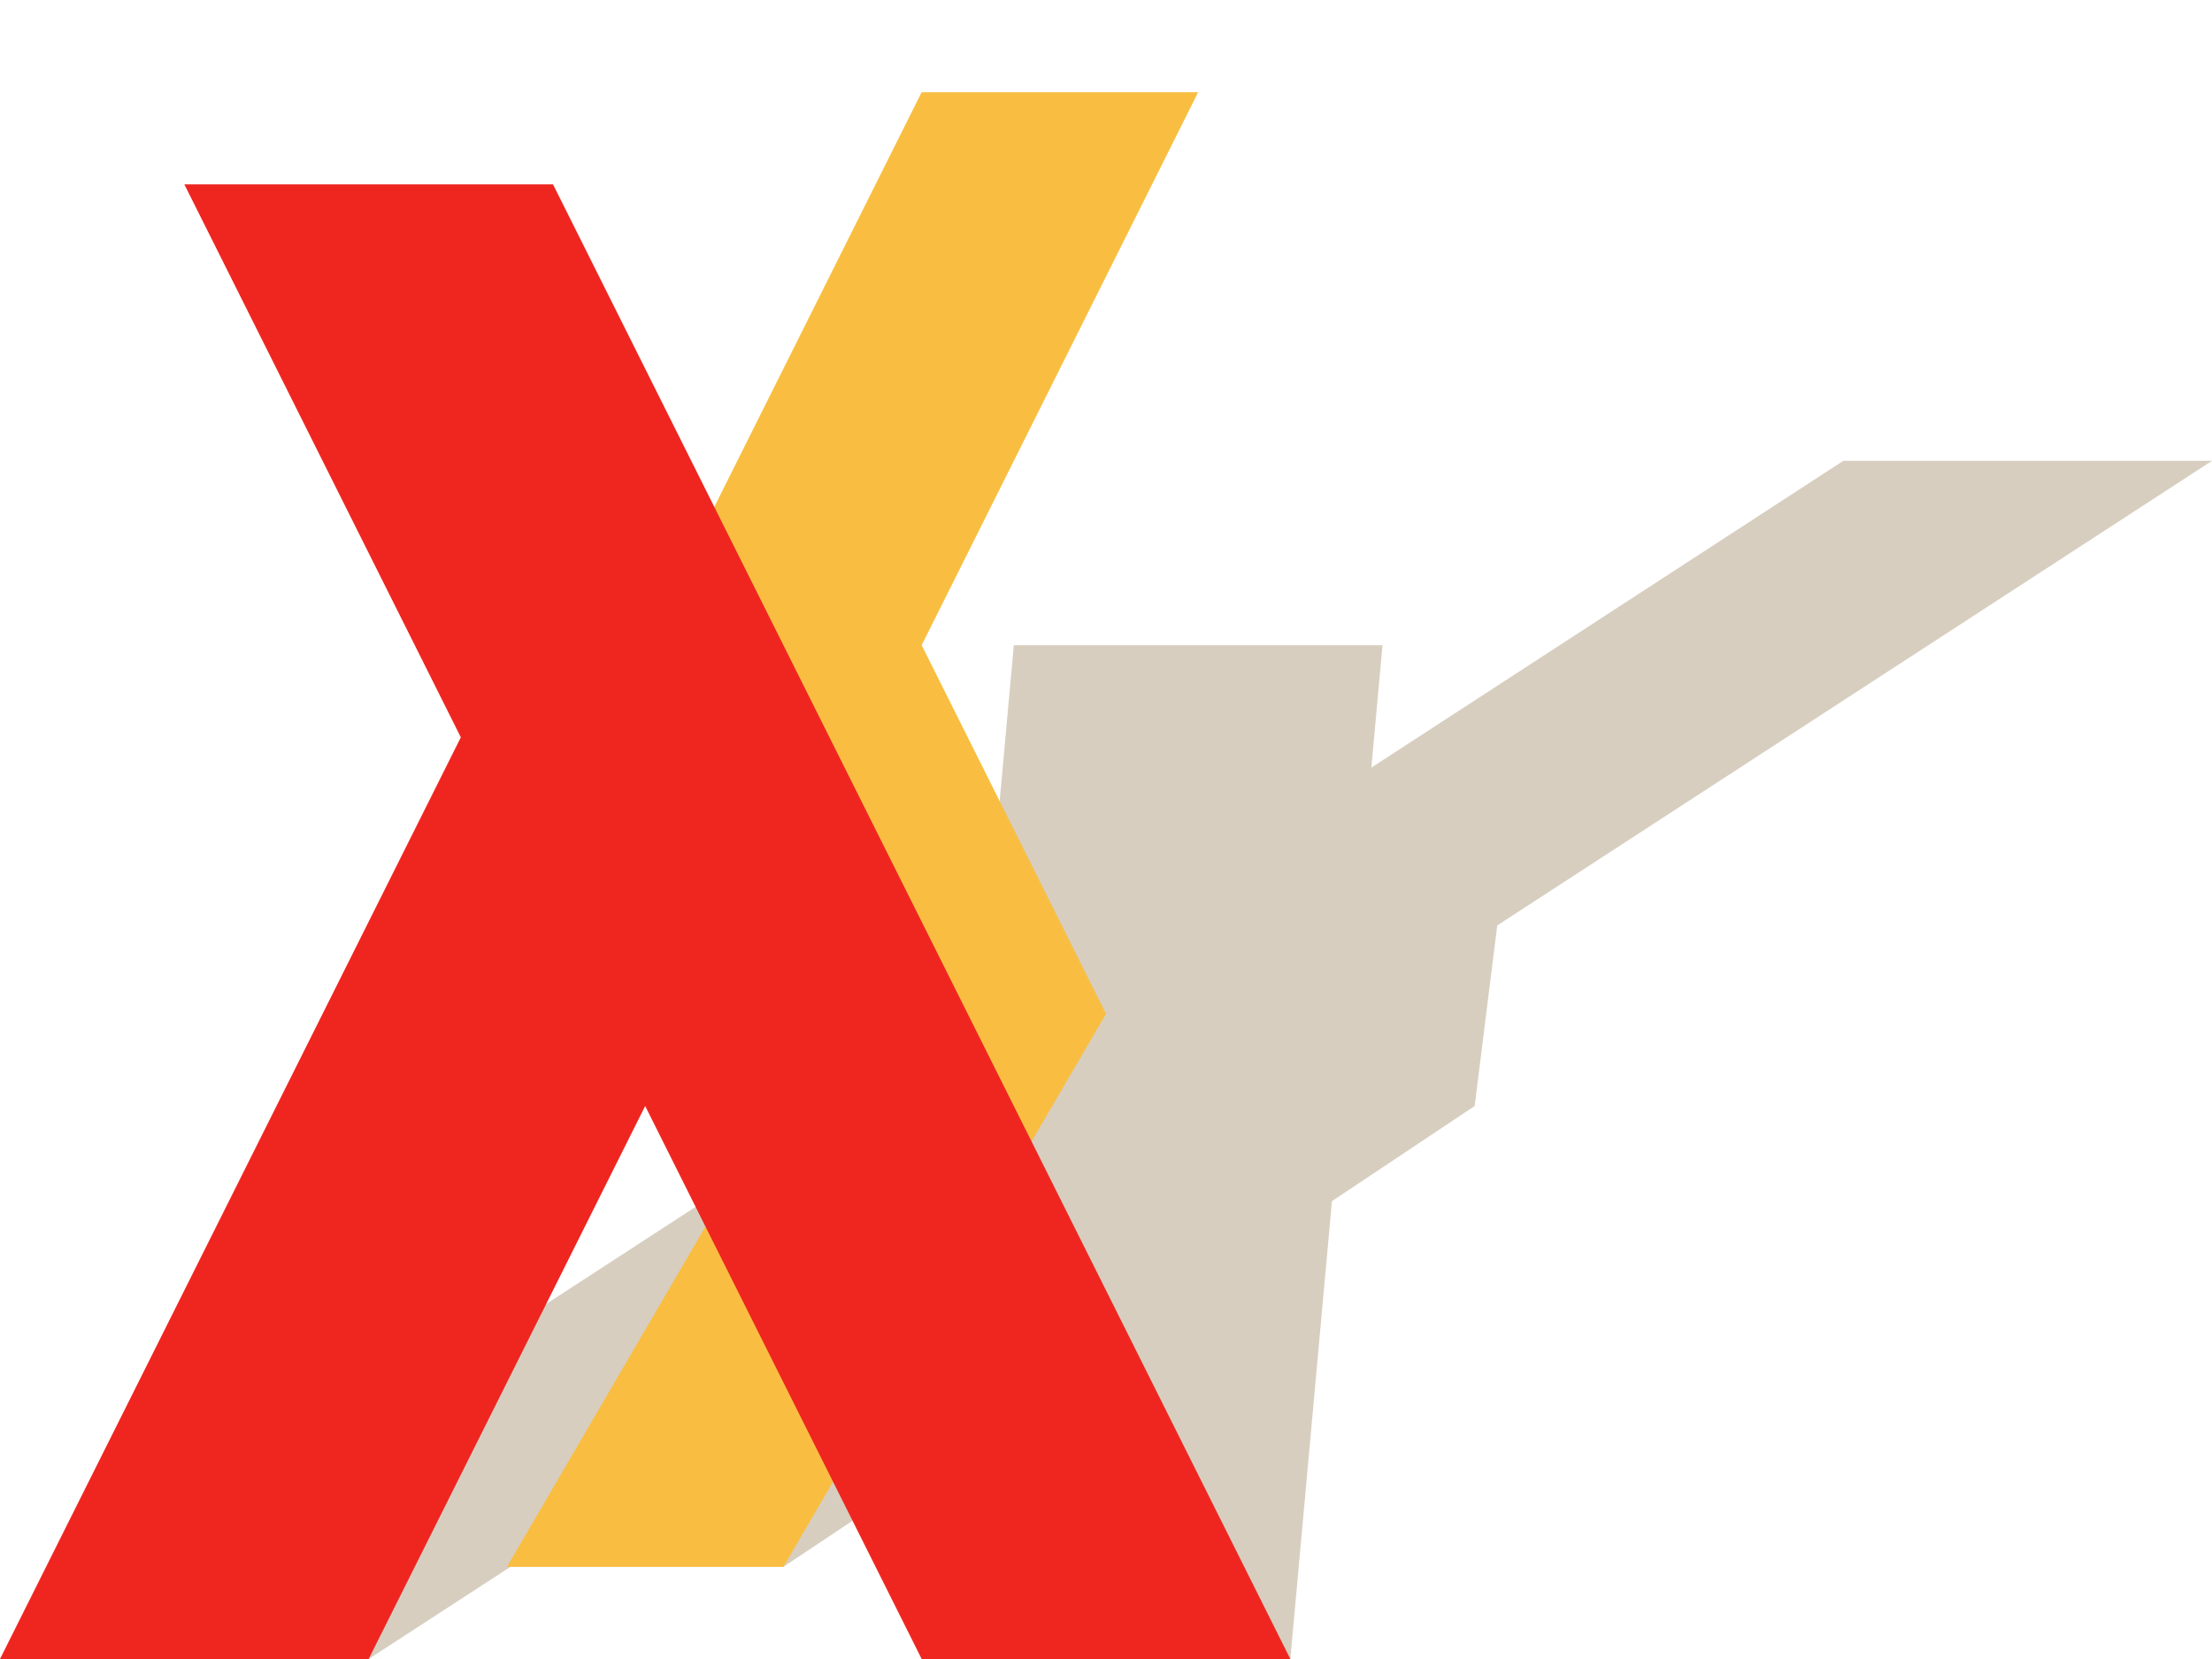
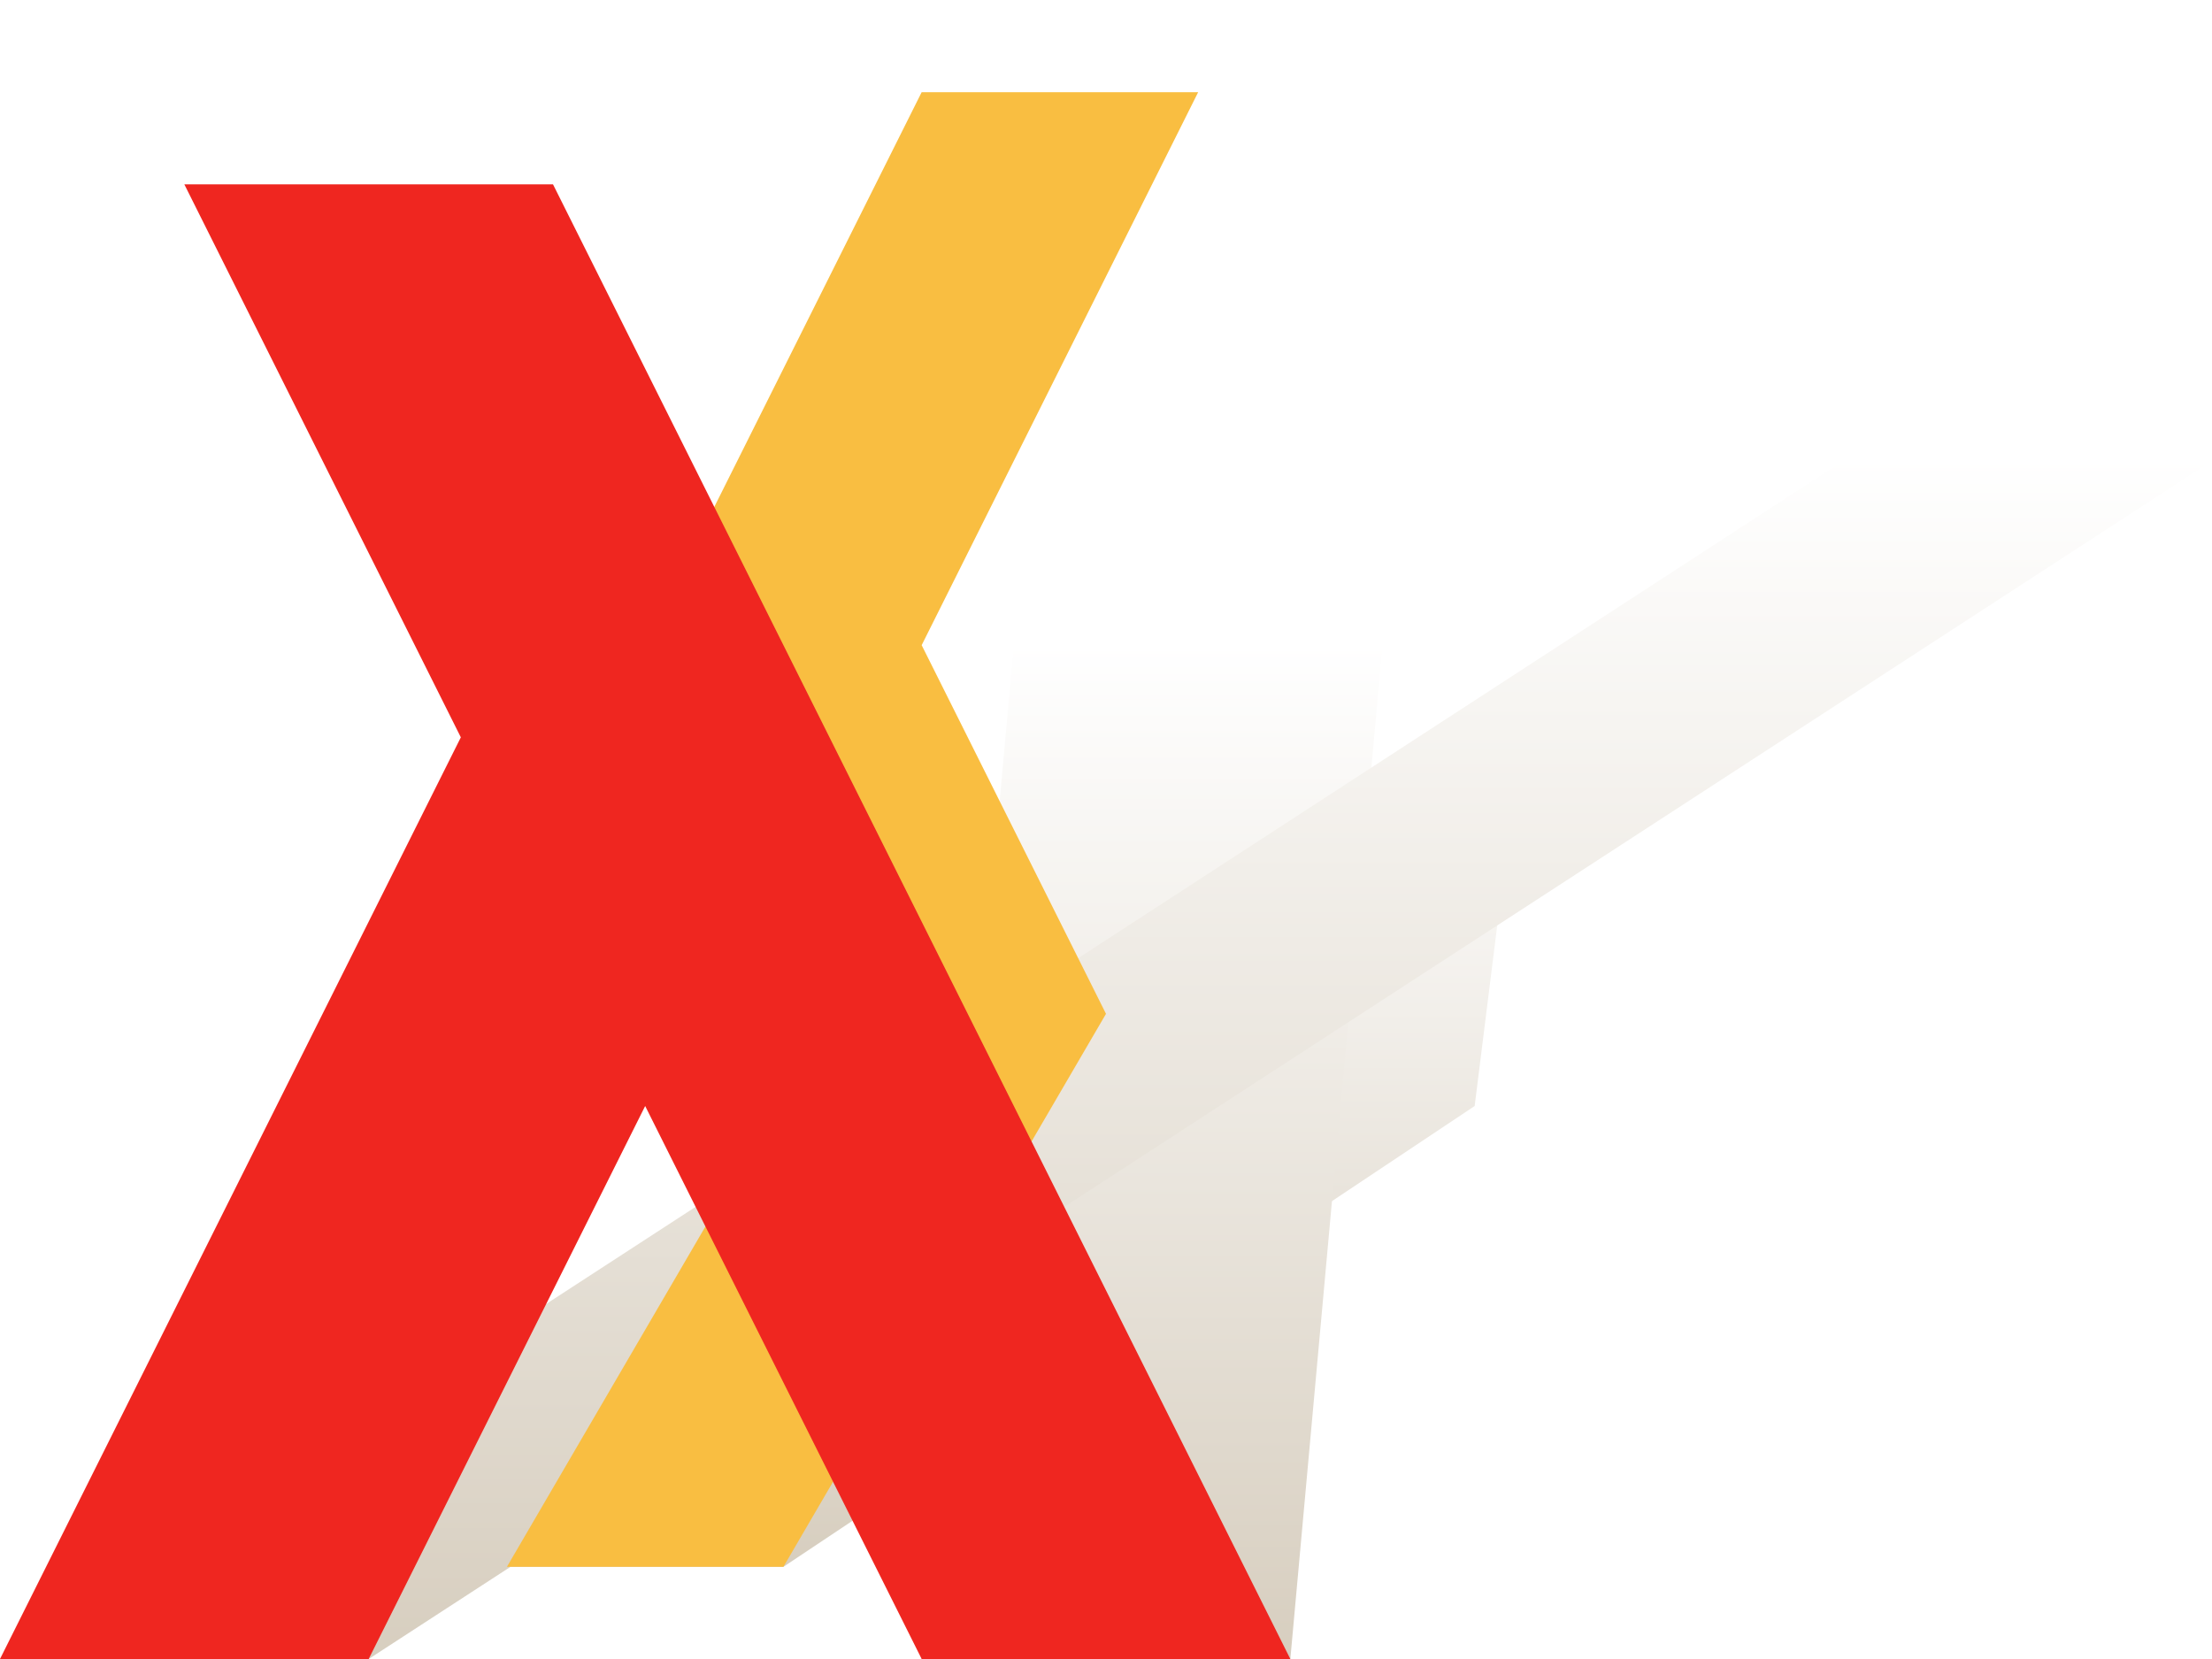
<svg xmlns="http://www.w3.org/2000/svg" width="240" height="180">
-   <path d="M 55 170 h 30 l 75 -50 l 5 -40 Z" fill="#d7cebf" />
-   <path d="M 100 180 h 40 l 10 -110 h -40 Z" fill="#d7cebf" />
-   <path d="M 0 180 h 40 l 200 -130 h -40 Z" fill="#d7cebf" />
+   <defs>
+     <linearGradient id="shadow" x1="0%" y1="100%" x2="0%" y2="0%">
+       <stop offset="0%" stop-color="#d7cebf" />
+       <stop offset="100%" stop-color="white" />
+     </linearGradient>
+   </defs>
+   <path d="M 55 170 h 30 l 75 -50 l 5 -40 Z" fill="url(#shadow)" />
+   <path d="M 100 180 h 40 l 10 -110 h -40 Z" fill="url(#shadow)" />
+   <path d="M 0 180 h 40 l 200 -130 h -40 Z" fill="url(#shadow)" />
  <path d="M 55 170 h 30 l 35 -60 l -20 -40 l 30 -60 h -30 l -30 60 l 20 40 Z" fill="#f9be41" />
  <path d="M 20 20 h 40 l 80 160 h -40 l -30 -60 l -30 60 h -40 l 50 -100 Z" fill="#ef2620" />
</svg>
